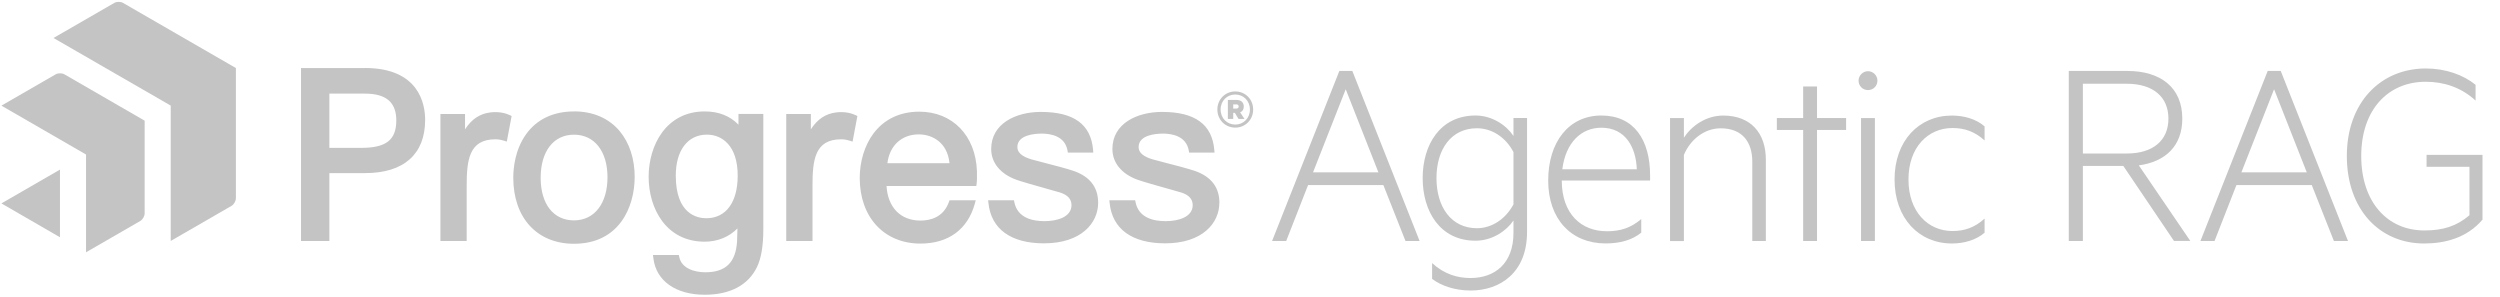
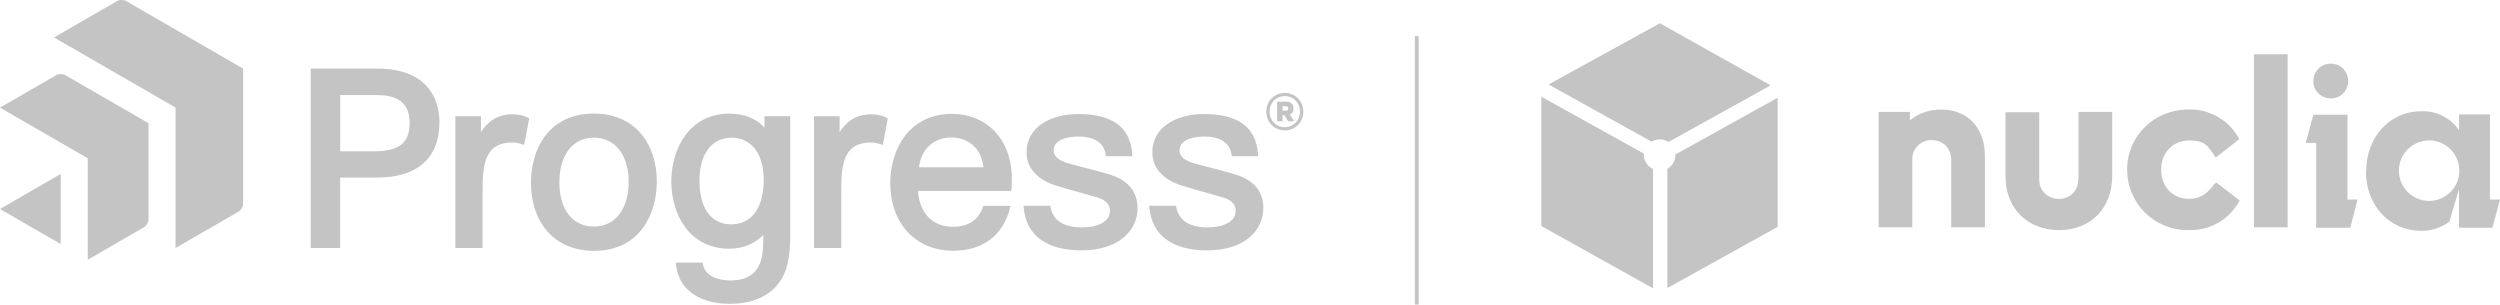
- <svg xmlns="http://www.w3.org/2000/svg" id="Guides_Information" data-name="Guides &amp;amp; Information" viewBox="0 0 514 61">
-   <defs>
-     <style>
-       .cls-1 {
-         fill: #C4C4C4;
-       }
-     </style>
-   </defs>
-   <g>
-     <path class="cls-1" d="M278.04,14.59l13.83,34.96h-2.9l-4.55-11.5h-15.48l-4.5,11.5h-2.9l13.83-34.96h2.68ZM269.96,35.43h13.44l-6.72-17.08-6.72,17.08Z" />
-     <path class="cls-1" d="M311.17,45.33c-1.42,2.11-4.33,4.16-7.8,4.16-7.34,0-10.87-6.09-10.87-12.87s3.53-12.87,10.87-12.87c3.47,0,6.38,2.05,7.8,4.21v-3.7h2.79v23.46c0,8.37-5.58,12.01-11.61,12.01-3.19,0-6.04-.97-7.91-2.39v-3.25c2.5,2.28,5.18,3.07,7.91,3.07,4.95,0,8.82-2.96,8.82-9.28v-2.56ZM311.17,31.27c-1.65-3.13-4.5-4.9-7.52-4.9-5.24,0-8.31,4.27-8.31,10.25s3.07,10.3,8.31,10.3c3.02,0,5.86-1.82,7.52-4.9v-10.76Z" />
-     <path class="cls-1" d="M330.32,47.55c2.85,0,4.95-.68,7.12-2.51v2.79c-1.88,1.54-4.38,2.22-7.34,2.22-7.06,0-11.79-5.01-11.79-12.92s4.21-13.38,10.93-13.38,10.02,5.01,10.02,12.35v1.02h-18.16c0,6.83,3.99,10.42,9.22,10.42ZM321.22,34.8h15.31c-.17-4.44-2.28-8.54-7.29-8.54-4.16,0-7.34,3.07-8.03,8.54Z" />
-     <path class="cls-1" d="M343.36,24.27h2.85v4.04c1.54-2.39,4.5-4.55,8.08-4.55,5.75,0,8.77,3.7,8.77,9.05v16.74h-2.79v-16.34c0-3.93-1.99-6.83-6.49-6.83-3.47,0-6.32,2.45-7.57,5.47v17.71h-2.85v-25.28Z" />
-     <path class="cls-1" d="M373.58,49.55h-2.85v-22.83h-5.41v-2.45h5.41v-6.49h2.85v6.49h5.98v2.45h-5.98v22.83Z" />
-     <path class="cls-1" d="M384.06,18.52c-1.08,0-1.94-.85-1.94-1.94,0-1.02.85-1.94,1.94-1.94s1.94.91,1.94,1.94c0,1.08-.85,1.94-1.94,1.94ZM385.48,49.55h-2.85v-25.28h2.85v25.28Z" />
-     <path class="cls-1" d="M401.31,23.76c2.45,0,4.95.68,6.72,2.22v2.9c-1.99-1.82-4.1-2.56-6.6-2.56-5.01,0-9.05,3.93-9.05,10.59s4.04,10.59,9.05,10.59c2.5,0,4.61-.74,6.6-2.56v2.9c-1.76,1.54-4.27,2.22-6.72,2.22-6.78,0-11.79-5.18-11.79-13.15s5.01-13.15,11.79-13.15Z" />
-     <path class="cls-1" d="M428.24,34.12v15.43h-2.9V14.59h12.07c6.83,0,11.27,3.42,11.27,9.79,0,5.64-3.47,8.88-8.94,9.62l10.59,15.54h-3.36l-10.42-15.43h-8.31ZM428.24,31.56h9.05c5.35,0,8.54-2.68,8.54-7.17s-3.19-7.17-8.54-7.17h-9.05v14.35Z" />
-     <path class="cls-1" d="M468.92,14.59l13.83,34.96h-2.9l-4.55-11.5h-15.49l-4.5,11.5h-2.9l13.83-34.96h2.68ZM460.83,35.43h13.44l-6.72-17.08-6.72,17.08Z" />
-     <path class="cls-1" d="M507.72,44.25v-9.96h-8.82v-2.45h11.5v13.32c-3.25,3.81-7.8,4.9-12.01,4.9-9.11,0-15.88-6.95-15.88-17.99s7-17.99,16.22-17.99c4.1,0,7.74,1.31,10.25,3.36v3.24c-2.96-2.73-6.55-3.87-10.25-3.87-7.8,0-13.26,5.81-13.26,15.26s5.35,15.31,12.98,15.31c3.81,0,6.6-.85,9.28-3.13Z" />
+ <svg xmlns="http://www.w3.org/2000/svg" id="Layer_2" data-name="Layer 2" viewBox="0 0 496.13 60.44">
+   <g id="Layer_1-2" data-name="Layer 1">
+     <g>
+       <path fill="#C4C4C4" d="M48.25,40.44c0,.57-.4,1.27-.9,1.55l-12.51,7.22v-27.86L10.72,7.43,23.23.21c.49-.29,1.3-.29,1.8,0l23.22,13.41v26.82ZM29.48,24.46L12.96,14.91c-.49-.28-1.3-.28-1.8,0L0,21.36l17.42,10.06v20.12s11.16-6.45,11.16-6.45c.49-.29.9-.99.9-1.56v-19.08ZM0,41.48l12.05,6.96v-13.93L0,41.48Z" />
+       <g>
+         <path fill="#C4C4C4" d="M74.82,13.61h-13.15v35.6h5.83v-13.97h7.36c7.96,0,12.35-3.89,12.35-10.96,0-3.21-1.21-10.67-12.4-10.67M81.29,24.38c0,4.01-2.08,5.65-7.19,5.65h-6.59v-11.16h7.36c4.32,0,6.42,1.8,6.42,5.51M104.58,23.28l.44.21-.99,5.26-.68-.21c-.56-.17-1.12-.26-1.69-.26-5.45,0-5.89,4.34-5.89,9.59v11.34h-5.4v-26.14h5.07v3.15c1.38-2.12,3.05-3.22,5.24-3.48,1.44-.17,2.84.03,3.91.54M117.86,22.54c-4.25,0-7.66,1.62-9.85,4.68-2.3,3.22-2.64,7-2.64,8.96,0,8.26,4.9,13.6,12.49,13.6,9.22,0,12.49-7.43,12.49-13.79,0-3.66-1.09-6.98-3.05-9.35-2.23-2.68-5.49-4.1-9.44-4.1M117.86,44.96c-4.23,0-6.85-3.36-6.85-8.77s2.63-8.87,6.85-8.87,6.9,3.44,6.9,8.77-2.65,8.87-6.9,8.87M175.75,23.28l.44.21-.99,5.26-.68-.21c-.56-.17-1.12-.26-1.68-.26-5.45,0-5.89,4.34-5.89,9.59v11.34h-5.4v-26.14h5.07v3.15c1.38-2.12,3.05-3.22,5.24-3.48,1.44-.17,2.84.03,3.9.54M195.15,40.83l-.1.29c-1.13,3.21-3.82,3.89-5.89,3.89-4.09,0-6.72-2.71-6.97-7.12h18.48l.07-.51c.08-.6.07-1.46.06-2.08,0-.17,0-.32,0-.47-.27-7.32-5.04-12.23-11.87-12.23-3.99,0-7.26,1.57-9.46,4.54-1.78,2.4-2.8,5.72-2.8,9.11,0,8.08,5.02,13.51,12.5,13.51,5.78,0,9.76-2.94,11.22-8.27l.17-.64h-5.4ZM182.37,33.2c.45-3.62,2.93-5.92,6.46-5.92,2.69,0,5.88,1.57,6.33,5.92h-12.79ZM151.7,25.27c-1.74-1.81-4.07-2.72-6.95-2.72-7.93,0-11.53,6.97-11.53,13.45s3.57,13.36,11.53,13.36c2.66,0,5.03-.98,6.74-2.74-.02,1.15-.05,2.25-.08,2.72-.29,4.31-2.37,6.32-6.52,6.32-2.26,0-4.85-.8-5.35-3.05l-.11-.5h-5.32s.09.71.09.71c.56,4.61,4.6,7.47,10.56,7.47,5.22,0,8.94-1.97,10.75-5.69.87-1.79,1.31-4.41,1.31-7.77v-23.77h-5.11v2.19ZM145.09,44.53c-1.89,0-6.28-.86-6.28-8.77,0-5.2,2.46-8.44,6.42-8.44,3.06,0,6.33,2.22,6.33,8.44,0,5.49-2.42,8.77-6.47,8.77M225.75,41.34c0,4.16-3.45,8.35-11.16,8.35-6.82,0-10.88-2.95-11.42-8.31l-.06-.55h5.32l.08.4c.65,3.22,3.72,3.9,6.18,3.9,2.7,0,5.58-.87,5.58-3.31,0-1.23-.8-2.11-2.39-2.6-.94-.28-2.09-.6-3.32-.95-2.1-.59-4.28-1.2-5.62-1.66-3.32-1.19-5.22-3.5-5.22-6.35,0-5.27,5.13-7.63,10.21-7.63,6.8,0,10.32,2.56,10.76,7.83l.04.54h-5.24s-.07-.42-.07-.42c-.53-3.03-3.54-3.48-5.29-3.48-1.51,0-5.03.27-5.03,2.78,0,1.14.97,1.98,2.98,2.56.6.17,1.49.4,2.51.66,2.13.55,4.79,1.24,6.13,1.7,3.33,1.17,5.02,3.37,5.02,6.54M250.7,41.34c0,4.16-3.45,8.35-11.16,8.35-6.82,0-10.88-2.95-11.42-8.31l-.06-.55h5.32l.08.4c.65,3.22,3.72,3.9,6.18,3.9,2.7,0,5.58-.87,5.58-3.31,0-1.23-.8-2.11-2.39-2.6-.94-.28-2.1-.6-3.32-.95-2.1-.59-4.28-1.2-5.61-1.66-3.32-1.19-5.22-3.5-5.22-6.35,0-5.27,5.13-7.63,10.21-7.63,6.8,0,10.32,2.56,10.76,7.83l.05.54h-5.24s-.07-.42-.07-.42c-.53-3.03-3.54-3.48-5.29-3.48-1.51,0-5.03.27-5.03,2.78,0,1.14.97,1.98,2.98,2.56.6.17,1.49.4,2.52.66,2.13.55,4.79,1.24,6.13,1.7,3.33,1.17,5.02,3.37,5.02,6.54" />
+         <path fill="#C4C4C4" d="M254.97,25.88c-2.01,0-3.68-1.57-3.68-3.72s1.67-3.72,3.68-3.72,3.68,1.57,3.68,3.72-1.67,3.72-3.68,3.72M254.97,19.06c-1.67,0-3.01,1.28-3.01,3.09s1.34,3.09,3.01,3.09,3.01-1.28,3.01-3.09-1.34-3.09-3.01-3.09M254.54,22.84v1.24h-1.1v-3.91h1.83c.87,0,1.44.51,1.44,1.36,0,.61-.29,1.02-.75,1.18l.89,1.36h-1.22l-.75-1.24h-.35ZM255.15,21.09h-.61v.87h.61c.33,0,.51-.16.51-.43s-.18-.45-.51-.45" />
+       </g>
+       <rect fill="#C4C4C4" x="280.79" y="7.18" width=".75" height="53.26" />
+       <g>
+         <g>
+           <path fill="#C4C4C4" d="M459.58,28.36h-2l1.52-5.59h6.76v16.83h2l-1.45,5.59h-6.76v-16.83h-.07ZM459.1,16.08c0-1.93,1.52-3.45,3.45-3.45s3.45,1.52,3.45,3.45-1.52,3.45-3.45,3.45h0c-1.86,0-3.45-1.45-3.45-3.31v-.14Z" />
+           <path fill="#C4C4C4" d="M469.58,33.94c0-6.76,4.69-11.86,10.9-11.86,2.97-.14,5.86,1.31,7.52,3.79v-3.17h6.14v16.9h2l-1.52,5.59h-6.62v-7.66l-1.93,6.48c-1.59,1.17-3.59,1.86-5.59,1.79-6.28,0-10.97-5.03-10.97-11.86h.07ZM488.06,33.87c0-3.31-2.69-6-6-6s-6,2.69-6,6,2.69,6,6,6,6-2.69,6-6h0Z" />
+           <path fill="#C4C4C4" d="M385.23,21.74c-2.28,0-4.48.69-6.21,2.14v-1.66h-6.21v22.9h6.69v-13.31c-.14-2.07,1.45-3.86,3.52-4h.34c2.28,0,3.86,1.59,3.86,4v13.31h6.69v-14.14c0-5.66-3.45-9.24-8.69-9.24Z" />
+           <path fill="#C4C4C4" d="M412.41,35.53c.14,2.07-1.45,3.79-3.45,3.93h-.34c-2.07.07-3.86-1.52-3.93-3.59v-13.59h-6.69v12.76c0,6.28,4.34,10.62,10.62,10.62s10.55-4.34,10.55-10.69v-12.76h-6.69v13.24l-.07.07Z" />
+           <path fill="#C4C4C4" d="M439.51,36.43c-1.52,2.14-3.03,3.03-5.1,3.03-3.24,0-5.52-2.41-5.52-5.79s2.34-5.79,5.52-5.79,3.66.97,5.1,3.1l.21.28,4.69-3.66-.14-.21c-2-3.59-5.86-5.79-9.93-5.66-6.83,0-12.21,5.24-12.21,11.93s5.38,12,12,12h.28c4.14.14,7.93-2.07,9.93-5.66l.14-.21-4.69-3.59-.21.28-.07-.07Z" />
+           <rect fill="#C4C4C4" x="447.3" y="10.77" width="6.69" height="34.34" />
+         </g>
+         <path fill="#C4C4C4" d="M351.24,16.85l-21.78-12.2h-.11l-21.89,12.03s-.06.11,0,.17h0l20.24,11.23h.11c1.03-.57,2.28-.57,3.25.06h.11l20.07-11.12s.06-.11,0-.17h0Z" />
+         <path fill="#C4C4C4" d="M332.49,30.7v.06c0,1.14-.63,2.17-1.6,2.74v23.49c0,.06,0,.11.11.11h0l21.78-12.08v-25.42s0-.11-.11-.11h-.06l-20.24,11.23h.11Z" />
+         <path fill="#C4C4C4" d="M328.04,33.67v23.37s0,.11-.11.11h0l-22-12.26s0-.06-.06-.11v-25.42c0-.06,0-.11.11-.11h0l20.24,11.23v.23c0,1.2.68,2.28,1.77,2.79v.11l.06.06Z" />
+       </g>
+     </g>
  </g>
-   <g>
-     <path class="cls-1" d="M75.02,13.99h-13.13v35.56h5.83v-13.96h7.35c7.96,0,12.34-3.89,12.34-10.95,0-3.2-1.21-10.66-12.39-10.66M81.48,24.75c0,4.01-2.08,5.65-7.18,5.65h-6.58v-11.15h7.35c4.32,0,6.41,1.8,6.41,5.5M104.75,23.64l.44.21-.99,5.26-.68-.21c-.56-.17-1.12-.26-1.68-.26-5.44,0-5.89,4.34-5.89,9.58v11.33h-5.4v-26.11h5.06v3.15c1.38-2.12,3.04-3.21,5.23-3.48,1.44-.17,2.84.03,3.9.54M118.01,22.91c-4.25,0-7.65,1.62-9.84,4.68-2.3,3.21-2.64,6.99-2.64,8.95,0,8.25,4.9,13.58,12.48,13.58,9.21,0,12.48-7.42,12.48-13.78,0-3.66-1.08-6.97-3.05-9.34-2.22-2.68-5.49-4.1-9.43-4.1M118.01,45.31c-4.22,0-6.85-3.36-6.85-8.76s2.62-8.86,6.85-8.86,6.89,3.44,6.89,8.76-2.64,8.86-6.89,8.86M175.84,23.64l.44.21-.99,5.26-.68-.21c-.55-.17-1.12-.26-1.68-.26-5.44,0-5.88,4.34-5.88,9.58v11.33h-5.4v-26.11h5.06v3.15c1.38-2.12,3.04-3.21,5.23-3.48,1.44-.17,2.83.03,3.9.54M195.22,41.18l-.1.29c-1.13,3.21-3.82,3.88-5.88,3.88-4.08,0-6.71-2.71-6.97-7.11h18.46l.07-.51c.08-.6.07-1.46.06-2.08,0-.17,0-.32,0-.47-.27-7.31-5.03-12.22-11.86-12.22-3.99,0-7.25,1.57-9.45,4.53-1.78,2.4-2.79,5.72-2.79,9.1,0,8.07,5.02,13.49,12.48,13.49,5.78,0,9.75-2.94,11.2-8.26l.17-.64h-5.4ZM182.45,33.55c.45-3.62,2.93-5.92,6.45-5.92,2.69,0,5.87,1.56,6.32,5.92h-12.77ZM151.82,25.63c-1.74-1.81-4.07-2.72-6.94-2.72-7.92,0-11.52,6.97-11.52,13.44s3.56,13.34,11.52,13.34c2.66,0,5.03-.98,6.74-2.73-.02,1.15-.05,2.25-.08,2.71-.29,4.31-2.36,6.31-6.51,6.31-2.26,0-4.85-.8-5.35-3.05l-.11-.5h-5.32s.09.71.09.71c.56,4.6,4.6,7.46,10.55,7.46,5.22,0,8.93-1.97,10.74-5.68.87-1.79,1.31-4.4,1.31-7.76v-23.74h-5.11v2.19ZM145.21,44.87c-1.89,0-6.27-.86-6.27-8.76,0-5.2,2.46-8.43,6.41-8.43,3.06,0,6.32,2.21,6.32,8.43,0,5.49-2.42,8.76-6.46,8.76M225.78,41.69c0,4.15-3.45,8.34-11.15,8.34-6.81,0-10.86-2.95-11.41-8.3l-.06-.55h5.31l.08.4c.65,3.22,3.72,3.89,6.18,3.89,2.69,0,5.57-.87,5.57-3.3,0-1.23-.8-2.11-2.38-2.6-.94-.28-2.09-.6-3.31-.94-2.1-.59-4.27-1.2-5.61-1.66-3.31-1.19-5.21-3.5-5.21-6.34,0-5.27,5.13-7.62,10.2-7.62,6.79,0,10.31,2.56,10.75,7.82l.04.54h-5.23s-.07-.42-.07-.42c-.53-3.03-3.54-3.48-5.29-3.48-1.51,0-5.02.27-5.02,2.77,0,1.14.97,1.97,2.97,2.55.6.17,1.49.4,2.51.66,2.13.55,4.78,1.24,6.12,1.7,3.33,1.17,5.01,3.37,5.01,6.54M250.7,41.69c0,4.15-3.45,8.34-11.15,8.34-6.81,0-10.87-2.95-11.41-8.3l-.06-.55h5.31l.08.4c.65,3.22,3.72,3.89,6.18,3.89,2.69,0,5.57-.87,5.57-3.3,0-1.23-.8-2.11-2.38-2.6-.94-.28-2.09-.6-3.31-.94-2.1-.59-4.27-1.2-5.61-1.66-3.31-1.19-5.21-3.5-5.21-6.34,0-5.27,5.12-7.62,10.2-7.62,6.79,0,10.3,2.56,10.75,7.82l.05.54h-5.23s-.07-.42-.07-.42c-.53-3.03-3.54-3.48-5.29-3.48-1.51,0-5.02.27-5.02,2.77,0,1.14.97,1.97,2.97,2.55.6.17,1.48.4,2.51.66,2.13.55,4.78,1.24,6.12,1.7,3.32,1.17,5.01,3.37,5.01,6.54" />
-     <path class="cls-1" d="M253.97,26.24c-2.01,0-3.68-1.57-3.68-3.72s1.67-3.72,3.68-3.72,3.68,1.56,3.68,3.72-1.67,3.72-3.68,3.72M253.97,19.43c-1.67,0-3.01,1.28-3.01,3.09s1.34,3.09,3.01,3.09,3.01-1.28,3.01-3.09-1.34-3.09-3.01-3.09M253.55,23.21v1.24h-1.1v-3.9h1.83c.87,0,1.44.51,1.44,1.36,0,.61-.28,1.02-.75,1.18l.89,1.36h-1.22l-.75-1.24h-.35ZM254.16,21.46h-.61v.87h.61c.33,0,.51-.16.51-.43s-.18-.45-.51-.45" />
-   </g>
-   <path class="cls-1" d="M48.49,40.78c0,.57-.4,1.27-.9,1.55l-12.49,7.21v-27.83L11,7.81,23.5.6c.49-.29,1.3-.29,1.8,0l23.2,13.39v26.79ZM29.74,24.81L13.24,15.28c-.49-.28-1.3-.28-1.79,0L.29,21.72l17.4,10.05v20.1s11.15-6.44,11.15-6.44c.49-.29.9-.98.9-1.55v-19.06ZM.29,41.82l12.04,6.96v-13.91L.29,41.82Z" />
</svg>
